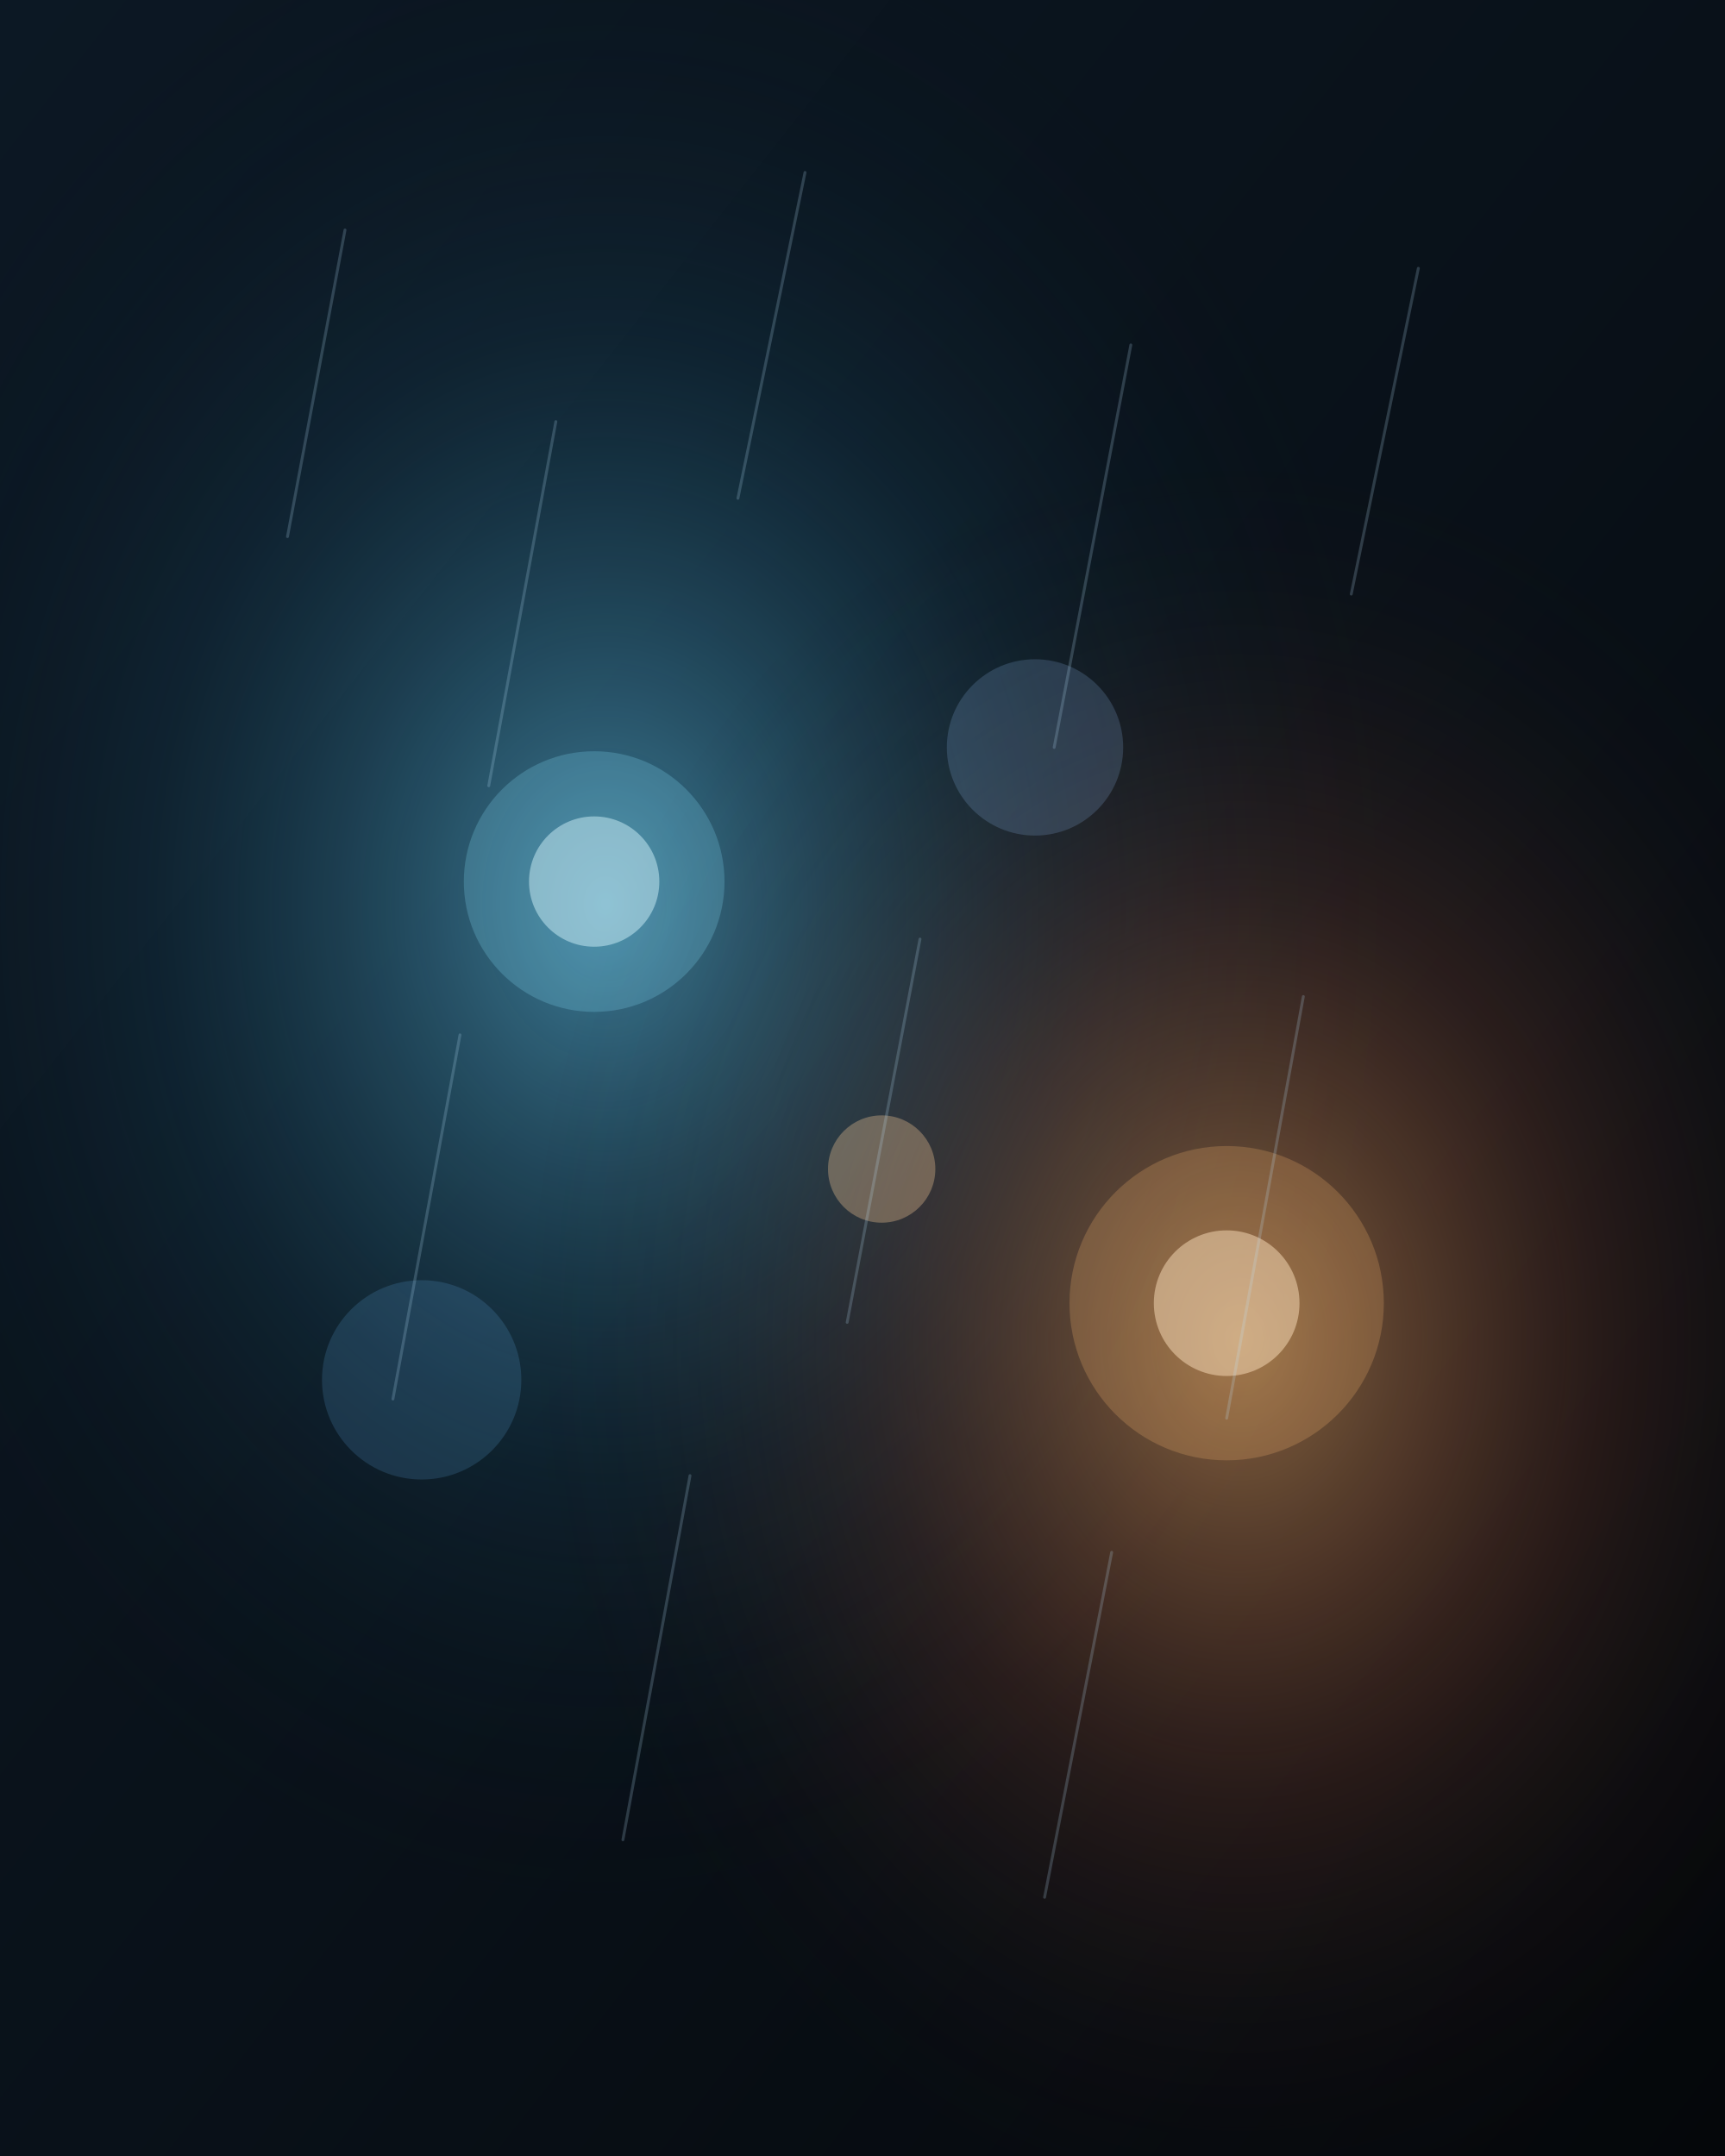
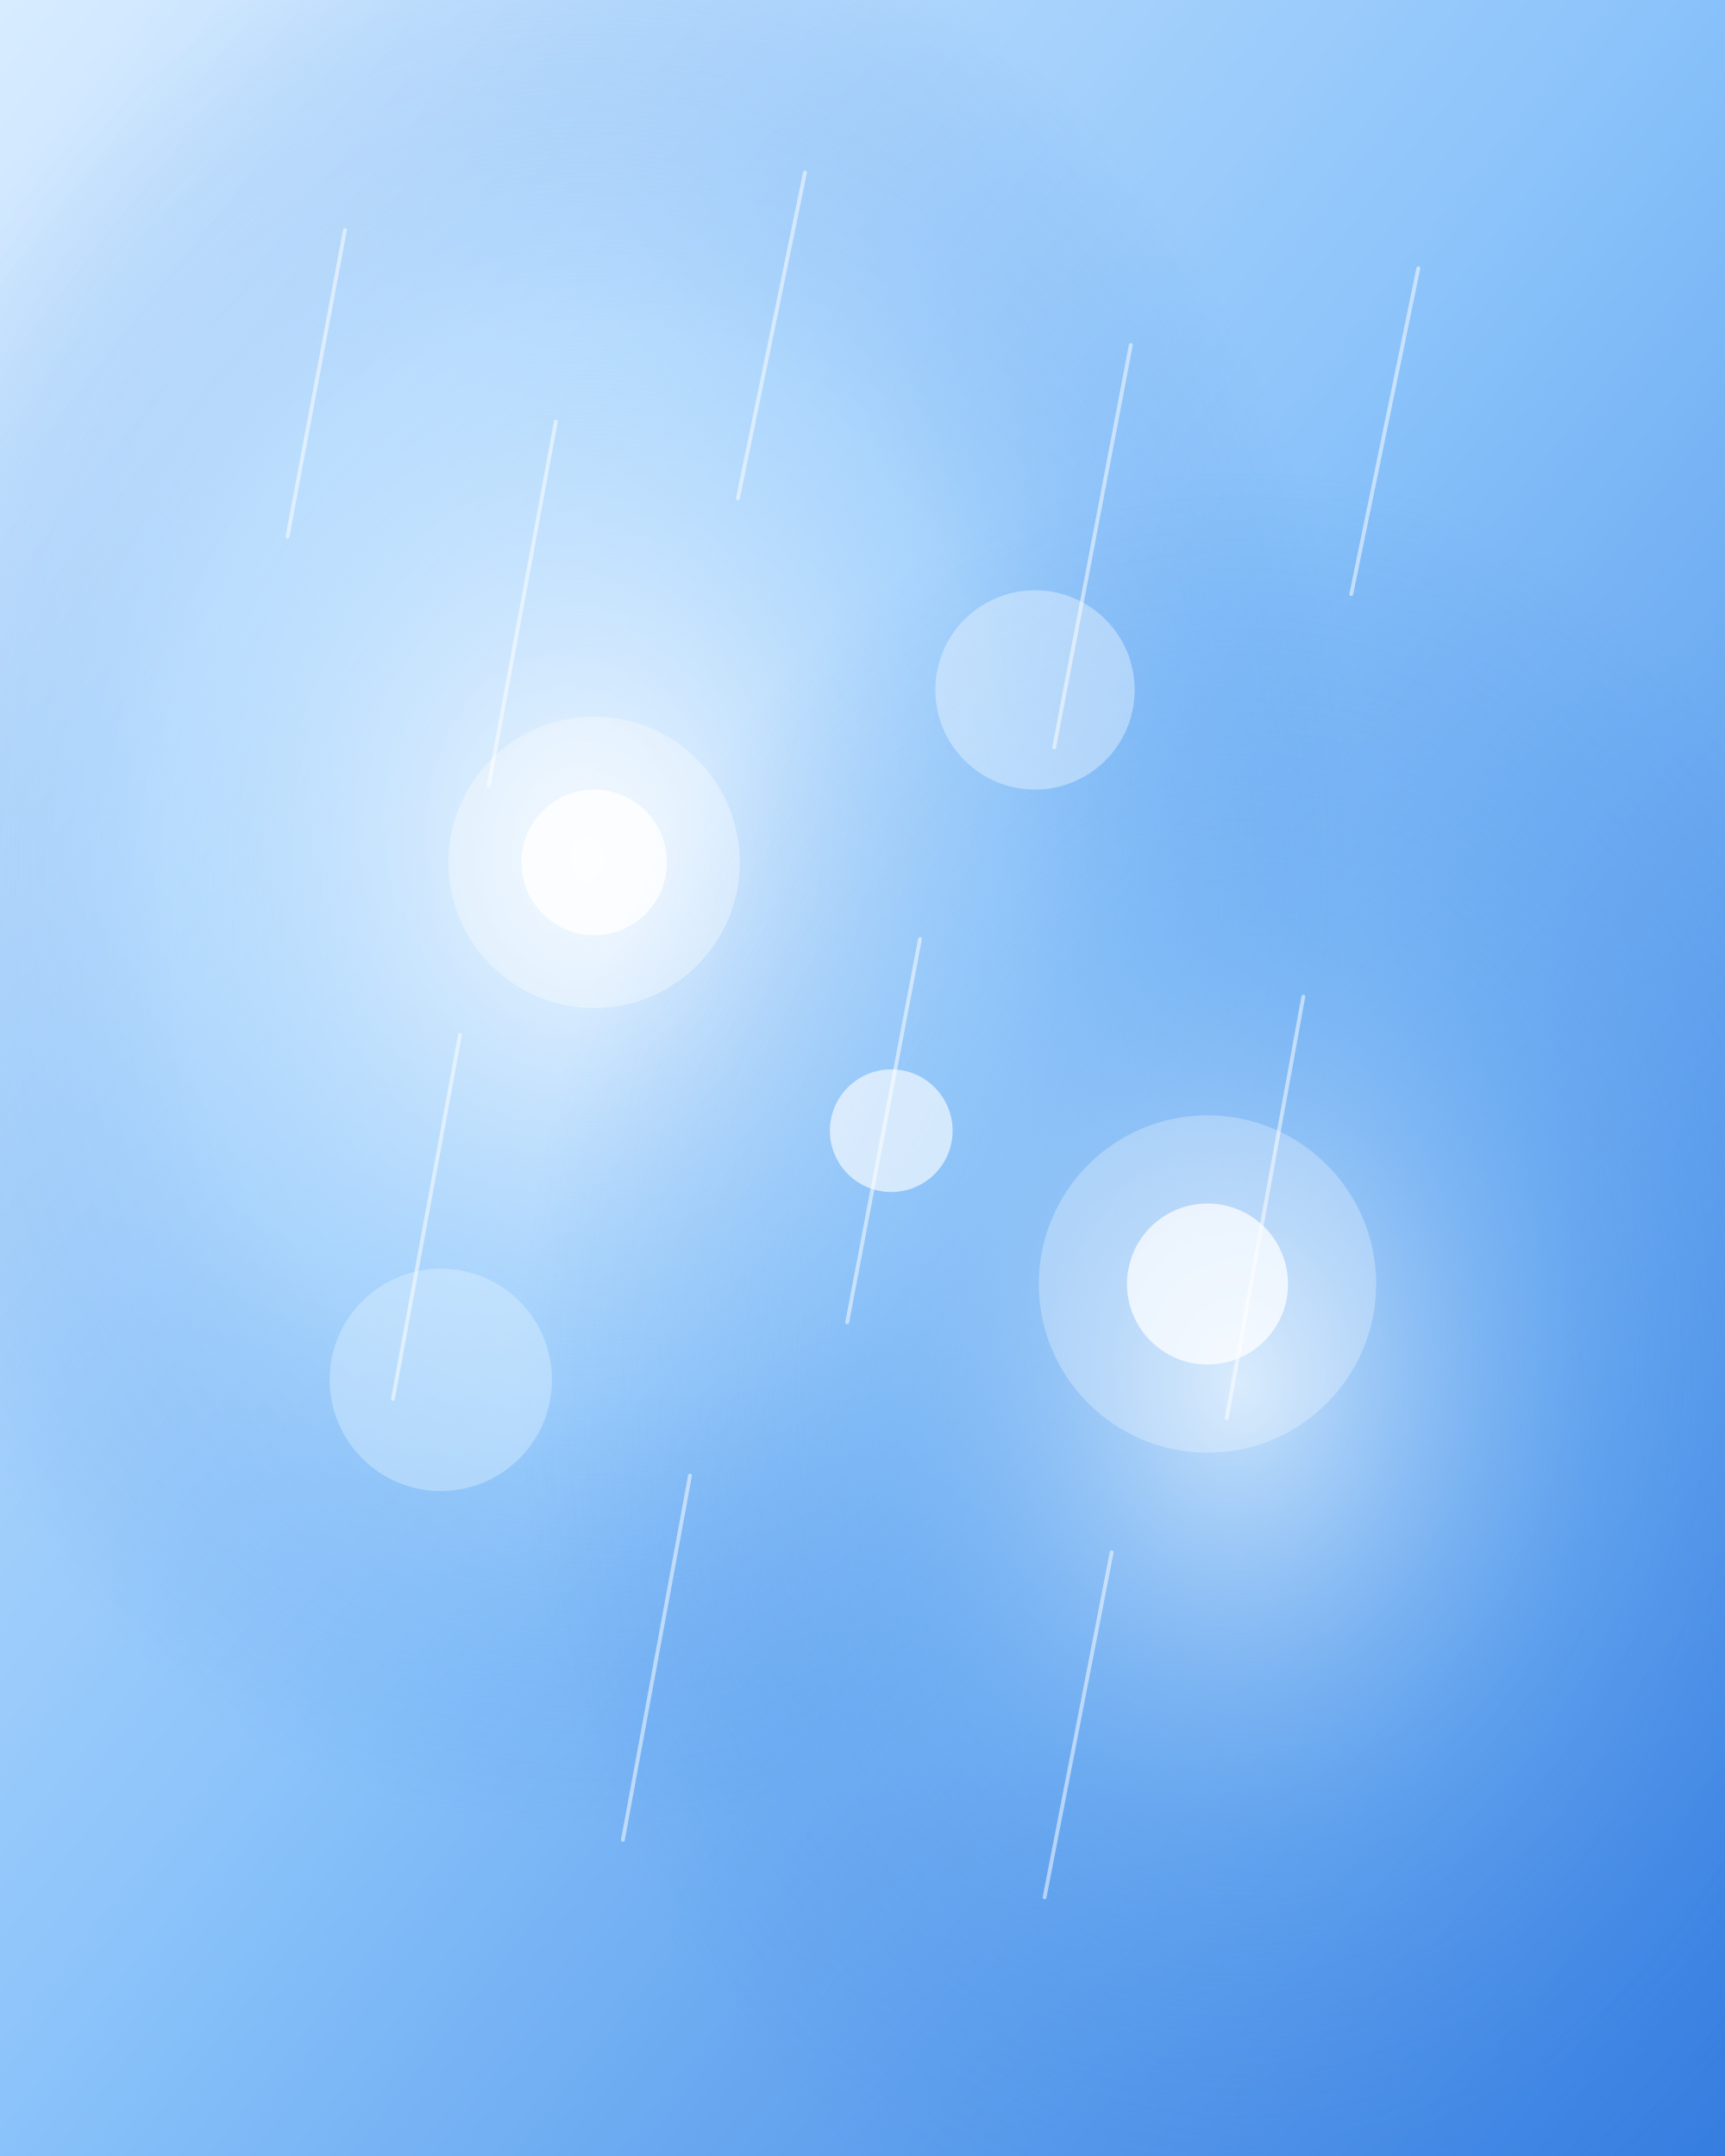
<svg xmlns="http://www.w3.org/2000/svg" viewBox="0 0 900 1125" width="900" height="1125">
  <defs>
    <linearGradient id="bg" x1="0" y1="0" x2="1" y2="1">
-       <stop offset="0%" stop-color="#0c1824" />
-       <stop offset="52%" stop-color="#091119" />
-       <stop offset="100%" stop-color="#05070a" />
+       <stop offset="0%" stop-color="#d8ecff" />
+       <stop offset="50%" stop-color="#89c2fa" />
+       <stop offset="100%" stop-color="#357de0" />
    </linearGradient>
-     <radialGradient id="neonCyan" cx="35%" cy="42%" r="48%">
-       <stop offset="0%" stop-color="#6ad5ff" stop-opacity="0.55" />
-       <stop offset="55%" stop-color="#236482" stop-opacity="0.18" />
-       <stop offset="100%" stop-color="#05070a" stop-opacity="0" />
+     <radialGradient id="b1" cx="34%" cy="40%" r="45%">
+       <stop offset="0%" stop-color="#ffffff" stop-opacity="0.85" />
+       <stop offset="55%" stop-color="#bfe2ff" stop-opacity="0.35" />
+       <stop offset="100%" stop-color="#357de0" stop-opacity="0" />
    </radialGradient>
-     <radialGradient id="neonAmber" cx="72%" cy="62%" r="42%">
-       <stop offset="0%" stop-color="#ffb86c" stop-opacity="0.52" />
-       <stop offset="50%" stop-color="#b85d3b" stop-opacity="0.18" />
-       <stop offset="100%" stop-color="#05070a" stop-opacity="0" />
+     <radialGradient id="b2" cx="72%" cy="64%" r="42%">
+       <stop offset="0%" stop-color="#e3f3ff" stop-opacity="0.8" />
+       <stop offset="50%" stop-color="#7ab8f5" stop-opacity="0.3" />
+       <stop offset="100%" stop-color="#357de0" stop-opacity="0" />
    </radialGradient>
  </defs>
  <rect width="900" height="1125" fill="url(#bg)" />
-   <rect width="900" height="1125" fill="url(#neonCyan)" />
-   <rect width="900" height="1125" fill="url(#neonAmber)" />
+   <rect width="900" height="1125" fill="url(#b1)" />
+   <rect width="900" height="1125" fill="url(#b2)" />
  <g>
-     <circle cx="310" cy="460" r="68" fill="#8be3ff" fill-opacity="0.22" />
-     <circle cx="310" cy="460" r="34" fill="#d9f7ff" fill-opacity="0.46" />
-     <circle cx="640" cy="680" r="82" fill="#ffbe73" fill-opacity="0.22" />
-     <circle cx="640" cy="680" r="38" fill="#ffe4bf" fill-opacity="0.48" />
-     <circle cx="540" cy="390" r="46" fill="#9bc9ff" fill-opacity="0.18" />
-     <circle cx="220" cy="720" r="52" fill="#70bfff" fill-opacity="0.16" />
-     <circle cx="460" cy="610" r="28" fill="#ffd099" fill-opacity="0.32" />
+     <circle cx="310" cy="450" r="76" fill="#ffffff" fill-opacity="0.34" />
+     <circle cx="310" cy="450" r="38" fill="#ffffff" fill-opacity="0.78" />
+     <circle cx="630" cy="670" r="88" fill="#ffffff" fill-opacity="0.28" />
+     <circle cx="630" cy="670" r="42" fill="#ffffff" fill-opacity="0.72" />
+     <circle cx="540" cy="360" r="52" fill="#f0f8ff" fill-opacity="0.42" />
+     <circle cx="230" cy="720" r="58" fill="#e6f4ff" fill-opacity="0.38" />
+     <circle cx="465" cy="590" r="32" fill="#ffffff" fill-opacity="0.62" />
  </g>
-   <g stroke="#bfeaff" stroke-opacity="0.2" stroke-width="1.5" stroke-linecap="round">
+   <g stroke="#ffffff" stroke-opacity="0.52" stroke-width="2" stroke-linecap="round">
    <line x1="180" y1="120" x2="150" y2="280" />
    <line x1="290" y1="220" x2="255" y2="410" />
    <line x1="420" y1="90" x2="385" y2="260" />
    <line x1="590" y1="180" x2="550" y2="390" />
    <line x1="740" y1="140" x2="705" y2="310" />
    <line x1="240" y1="540" x2="205" y2="730" />
    <line x1="480" y1="490" x2="442" y2="690" />
    <line x1="680" y1="520" x2="640" y2="740" />
    <line x1="360" y1="770" x2="325" y2="960" />
    <line x1="580" y1="810" x2="545" y2="990" />
  </g>
</svg>
